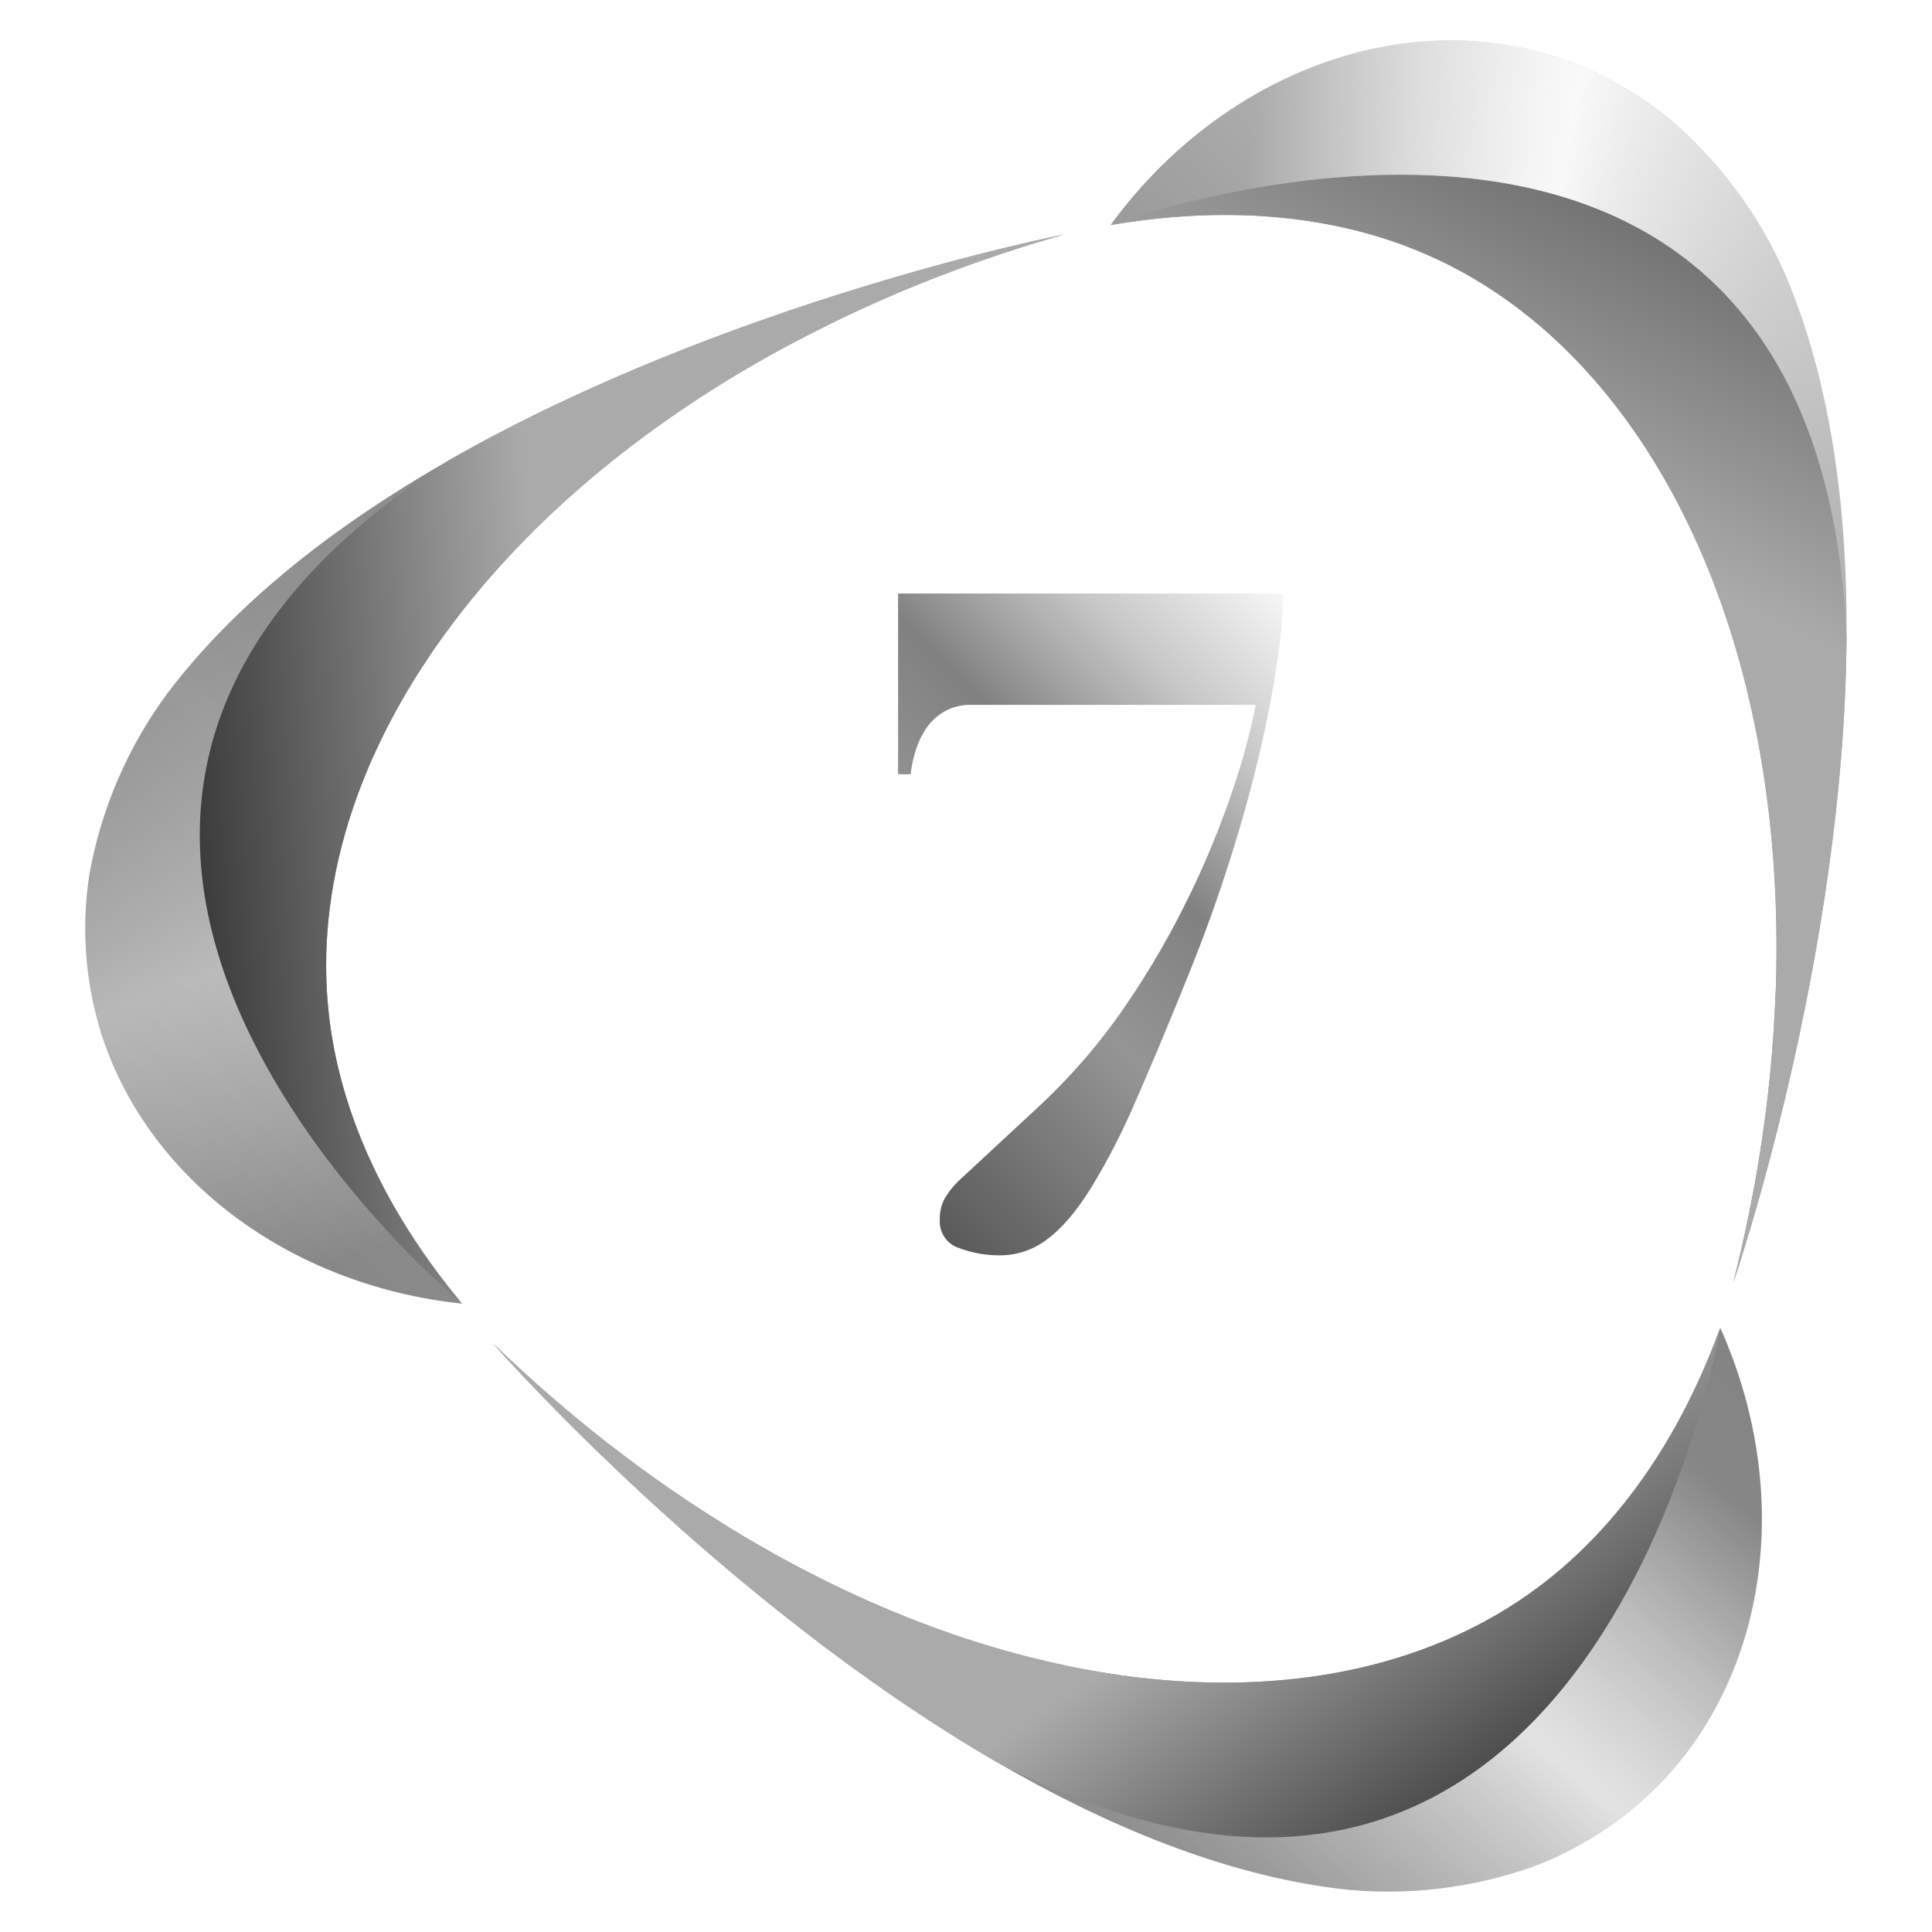
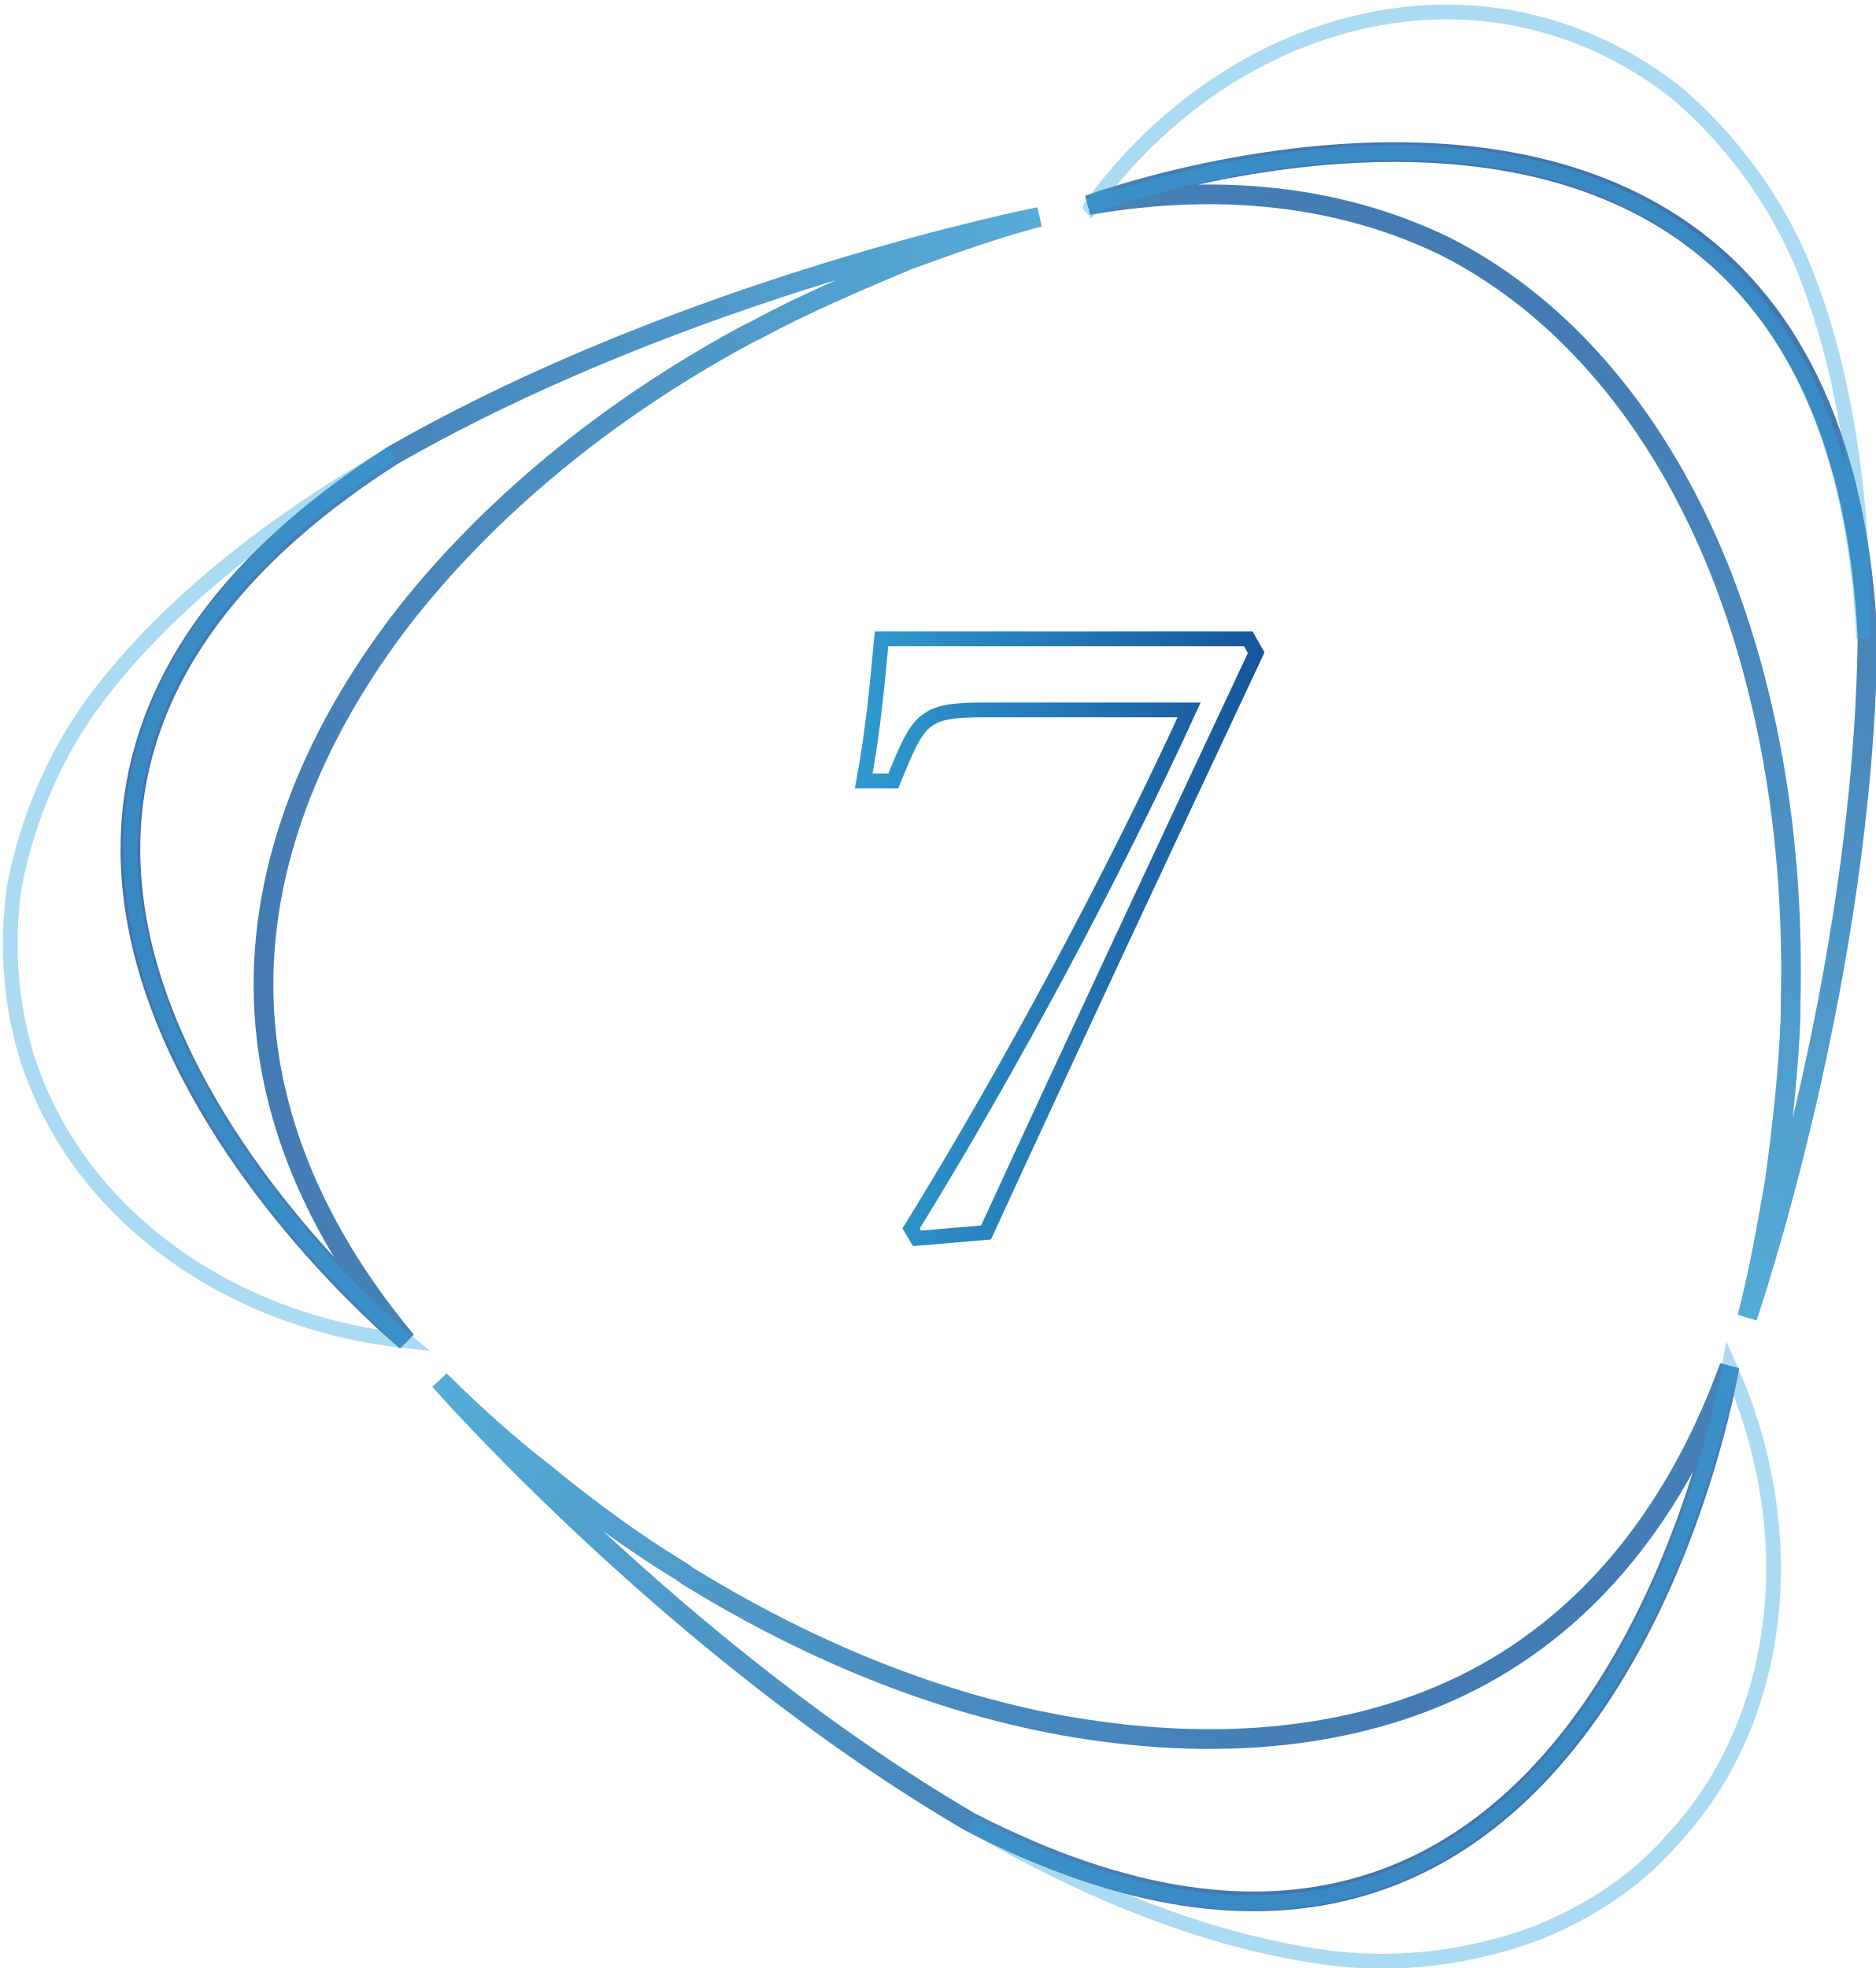
- <svg xmlns="http://www.w3.org/2000/svg" xmlns:xlink="http://www.w3.org/1999/xlink" id="圖層_1" data-name="圖層 1" viewBox="0 0 512 512">
-   <defs>
-     <linearGradient id="未命名漸層_166" x1="-53.82" y1="629.28" x2="630.24" y2="-54.79" gradientUnits="userSpaceOnUse">
-       <stop offset="0" stop-color="#323232" />
-       <stop offset="0.05" stop-color="#5a5a5a" />
-       <stop offset="0.4" stop-color="#959595" />
-       <stop offset="0.6" stop-color="#818181" />
-       <stop offset="0.8" stop-color="#c7c7c7" />
-       <stop offset="1" stop-color="#f9f9f9" />
+ <svg xmlns="http://www.w3.org/2000/svg" version="1.1" id="圖層_1" x="0px" y="0px" viewBox="0 0 95.1 99.8" style="enable-background:new 0 0 95.1 99.8;" xml:space="preserve">
+   <style type="text/css">
+ 	.st0{display:none;fill:#ECEDF1;}
+ 	.st1{fill:#124385;}
+ 	.st2{fill:#C29B61;}
+ 	.st3{opacity:0.82;fill:none;stroke:url(#SVGID_1_);stroke-miterlimit:10;enable-background:new    ;}
+ 	.st4{opacity:0.4;fill:none;stroke:#2CA6E0;stroke-width:0.75;stroke-miterlimit:10;enable-background:new    ;}
+ 	.st5{opacity:0.82;fill:none;stroke:url(#SVGID_2_);stroke-miterlimit:10;enable-background:new    ;}
+ 	.st6{opacity:0.82;fill:none;stroke:url(#SVGID_3_);stroke-miterlimit:10;enable-background:new    ;}
+ 	.st7{fill:none;stroke:url(#SVGID_4_);stroke-width:0.75;}
+ </style>
+   <rect class="st0" width="95.1" height="99.8" />
+   <g>
+     <path class="st1" d="M49.8,66.9L49.8,66.9L49.8,66.9z" />
+     <path class="st2" d="M49.8,66.9L49.8,66.9L49.8,66.9z" />
+     <linearGradient id="SVGID_1_" gradientUnits="userSpaceOnUse" x1="63.947" y1="46.843" x2="85.267" y2="91.064" gradientTransform="matrix(1 0 0 -1 0 102)">
+       <stop offset="0" style="stop-color:#319ACF" />
+       <stop offset="1" style="stop-color:#16559B" />
    </linearGradient>
-     <linearGradient id="未命名漸層_220" x1="408.5" y1="134.02" x2="470.76" y2="4.88" gradientUnits="userSpaceOnUse">
-       <stop offset="0" stop-color="#aaa" />
-       <stop offset="1" stop-color="#464646" />
+     <path class="st3" d="M55.2,10.4L55.2,10.4L55.2,10.4L55.2,10.4L55.2,10.4L55.2,10.4c9.2-1.6,15.2,0.7,18.1,2.1   c6.1,3.1,10.9,8.9,13.9,16.4c2.5,6.3,3.8,13.8,3.6,21.9c0,0.2,0,0.5,0,0.7c-0.1,2.7-0.4,5.5-0.8,8.4c-0.4,2.3-0.8,4.6-1.4,6.9l0,0   c0,0,5.9-17.2,6.1-34.5C92.9-3.6,55.2,10.4,55.2,10.4z" />
+     <path class="st4" d="M94.5,32.4c0-6.7-0.8-13.5-3.2-19.2c-2-4.6-5-7.4-6.3-8.5c-1.9-1.5-4.4-2.9-7.4-3.6c-8-1.9-16.8,1.8-22.3,9.4   C55.2,10.4,92.9-3.6,94.5,32.4z" />
+     <linearGradient id="SVGID_2_" gradientUnits="userSpaceOnUse" x1="44.593" y1="47.316" x2="72.386" y2="6.858" gradientTransform="matrix(1 0 0 -1 0 102)">
+       <stop offset="0" style="stop-color:#319ACF" />
+       <stop offset="1" style="stop-color:#16559B" />
    </linearGradient>
-     <linearGradient id="未命名漸層_142" x1="325.9" y1="68.91" x2="495.41" y2="99.53" gradientUnits="userSpaceOnUse">
-       <stop offset="0" stop-color="#fff" stop-opacity="0" />
-       <stop offset="0.11" stop-color="#fff" stop-opacity="0.27" />
-       <stop offset="0.24" stop-color="#fff" stop-opacity="0.58" />
-       <stop offset="0.36" stop-color="#fff" stop-opacity="0.81" />
-       <stop offset="0.44" stop-color="#fff" stop-opacity="0.95" />
-       <stop offset="0.48" stop-color="#fff" />
-       <stop offset="0.58" stop-color="#fff" stop-opacity="0.74" />
-       <stop offset="0.7" stop-color="#fff" stop-opacity="0.48" />
-       <stop offset="0.8" stop-color="#fff" stop-opacity="0.27" />
-       <stop offset="0.89" stop-color="#fff" stop-opacity="0.12" />
-       <stop offset="0.96" stop-color="#fff" stop-opacity="0.03" />
-       <stop offset="1" stop-color="#fff" stop-opacity="0" />
+     <path class="st5" d="M87.7,69.3L87.7,69.3L87.7,69.3L87.7,69.3L87.7,69.3L87.7,69.3c-3.2,8.8-8.1,12.8-10.8,14.6   c-5.7,3.8-13.1,5-21.1,3.9C49.1,86.9,42,84.3,35,80c-0.2-0.1-0.4-0.3-0.6-0.4c-2.3-1.4-4.6-3.1-6.8-4.9c-1.8-1.4-3.6-3-5.3-4.7l0,0   c0,0,12,13.7,26.9,22.4C81.2,108.9,87.7,69.3,87.7,69.3z" />
+     <path class="st4" d="M49.2,92.5c5.8,3.4,12.1,6,18.3,6.8c5,0.6,8.9-0.7,10.5-1.3c2.2-0.9,4.7-2.3,6.8-4.7c5.6-6,6.7-15.5,2.9-24   C87.7,69.3,81.2,108.9,49.2,92.5z" />
+     <linearGradient id="SVGID_3_" gradientUnits="userSpaceOnUse" x1="54.897" y1="63.986" x2="5.95" y2="60.247" gradientTransform="matrix(1 0 0 -1 0 102)">
+       <stop offset="0" style="stop-color:#319ACF" />
+       <stop offset="1" style="stop-color:#16559B" />
    </linearGradient>
-     <linearGradient id="未命名漸層_166-2" x1="8.28" y1="691.39" x2="692.35" y2="7.32" xlink:href="#未命名漸層_166" />
-     <linearGradient id="未命名漸層_190" x1="-2458.71" y1="1248.45" x2="-2396.45" y2="1119.32" gradientTransform="translate(197.39 3168.21) rotate(119.77)" gradientUnits="userSpaceOnUse">
-       <stop offset="0" stop-color="#aaa" />
-       <stop offset="1" />
+     <path class="st6" d="M20.6,68L20.6,68L20.6,68L20.6,68L20.6,68L20.6,68c-6-7.2-7-13.4-7.2-16.7c-0.4-6.8,2.2-13.8,7.2-20.2   c4.2-5.3,10-10.2,17.2-14.1c0.2-0.1,0.4-0.2,0.6-0.3c2.4-1.3,5-2.4,7.6-3.5c2.2-0.8,4.4-1.6,6.7-2.2l0,0c0,0-17.8,3.5-32.8,12.1   C-10.4,42.5,20.6,68,20.6,68z" />
+     <path class="st4" d="M19.9,23c-5.8,3.3-11.3,7.5-15,12.4c-3,4-3.9,8.1-4.2,9.7c-0.3,2.4-0.3,5.2,0.6,8.3C3.7,61.3,11.3,67,20.6,68   C20.6,68-10.4,42.5,19.9,23z" />
+   </g>
+   <g>
+     <linearGradient id="SVGID_4_" gradientUnits="userSpaceOnUse" x1="43.372" y1="54.38" x2="64.064" y2="54.38" gradientTransform="matrix(1 0 0 -1 0 102)">
+       <stop offset="0" style="stop-color:#319ACF" />
+       <stop offset="1" style="stop-color:#16559B" />
    </linearGradient>
-     <linearGradient id="未命名漸層_142-2" x1="-2541.31" y1="1183.35" x2="-2371.81" y2="1213.97" gradientTransform="translate(197.39 3168.21) rotate(119.77)" xlink:href="#未命名漸層_142" />
-     <linearGradient id="未命名漸層_166-3" x1="-168.13" y1="514.97" x2="515.93" y2="-169.1" xlink:href="#未命名漸層_166" />
-     <linearGradient id="未命名漸層_190-2" x1="-83.13" y1="3309.09" x2="-20.86" y2="3179.96" gradientTransform="matrix(-0.5, -0.87, 0.87, -0.5, -2774.82, 1797.42)" xlink:href="#未命名漸層_190" />
-     <linearGradient id="未命名漸層_142-3" x1="-165.73" y1="3243.99" x2="3.78" y2="3274.61" gradientTransform="matrix(-0.5, -0.87, 0.87, -0.5, -2774.82, 1797.42)" xlink:href="#未命名漸層_142" />
-     <linearGradient id="未命名漸層_166-4" x1="204.55" y1="296.29" x2="343.01" y2="157.83" xlink:href="#未命名漸層_166" />
-   </defs>
-   <path d="M441.94,31.05a93.61,93.61,0,0,0-36.92-18c-39.67-9.18-83.38,9.17-110.72,46.59h0c45.77-7.82,75.22,3.29,89.68,10.6,30.25,15.3,54,44,69,81.33,12.48,31.14,18.84,68.3,17.68,108.89,0,1.16-.1,2.33-.14,3.49a355.85,355.85,0,0,1-4.09,41.5q-2.69,16.95-7.07,34.36h0s29.46-85.34,30-171.1c.22-33.43-4-66.9-16-95.42A114.42,114.42,0,0,0,441.94,31.05Z" fill="url(#未命名漸層_166)" />
-   <path d="M294.3,59.64h0c45.77-7.82,75.22,3.29,89.68,10.6,30.25,15.3,54,44,69,81.33,12.48,31.14,18.84,68.3,17.68,108.89,0,1.16-.1,2.33-.14,3.49a355.85,355.85,0,0,1-4.09,41.5q-2.69,16.95-7.07,34.36h0s29.46-85.34,30-171.1C481.31-9.94,294.3,59.64,294.3,59.64Z" fill="url(#未命名漸層_220)" />
-   <path d="M489.38,168.71c.22-33.42-4-66.9-16-95.42a114.42,114.42,0,0,0-31.45-42.24,93.61,93.61,0,0,0-36.92-18c-39.67-9.18-83.38,9.17-110.72,46.59C294.3,59.64,481.31-9.94,489.38,168.71Z" opacity="0.9" fill="url(#未命名漸層_142)" />
-   <path d="M407.36,494.26a93.57,93.57,0,0,0,34-23.11c27.67-29.87,33.44-76.93,14.54-119.24h0c-15.94,43.61-40.2,63.66-53.73,72.58-28.31,18.66-65,25.05-104.86,19.5-33.22-4.63-68.64-17.56-103.29-38.72-1-.61-2-1.24-3-1.86a353.36,353.36,0,0,1-34-24.15q-13.38-10.74-26.32-23.2h0s59.45,67.95,133.61,111c28.9,16.79,60,29.77,90.76,33.51A114.32,114.32,0,0,0,407.36,494.26Z" fill="url(#未命名漸層_166-2)" />
-   <path d="M455.86,351.91h0c-15.94,43.61-40.2,63.66-53.73,72.58-28.31,18.66-65,25.05-104.86,19.5-33.22-4.63-68.64-17.56-103.29-38.72-1-.61-2-1.24-3-1.86a353.36,353.36,0,0,1-34-24.15q-13.38-10.74-26.32-23.2h0s59.45,67.95,133.61,111C423.39,548.79,455.86,351.91,455.86,351.91Z" fill="url(#未命名漸層_190)" />
-   <path d="M264.32,467.08c28.9,16.79,60,29.77,90.76,33.51a114.32,114.32,0,0,0,52.28-6.33,93.57,93.57,0,0,0,34-23.11c27.67-29.87,33.44-76.93,14.54-119.24C455.86,351.91,423.39,548.79,264.32,467.08Z" opacity="0.75" fill="url(#未命名漸層_142-2)" />
-   <path d="M23.64,232.07a93.67,93.67,0,0,0,2.95,41c12,38.92,49.76,67.52,95.84,72.41h0c-29.72-35.68-34.89-66.73-35.81-82.9-1.94-33.85,10.94-68.79,35.75-100.48C143,135.66,172,111.51,207.7,92.16c1-.55,2.06-1.09,3.09-1.63a354.37,354.37,0,0,1,37.94-17.28q16-6.18,33.28-11.12h0S193.4,79.45,118.93,122c-29,16.58-55.88,37-74.53,61.7A114.38,114.38,0,0,0,23.64,232.07Z" fill="url(#未命名漸層_166-3)" />
-   <path d="M122.43,345.46h0c-29.72-35.68-34.89-66.73-35.81-82.9-1.94-33.85,10.94-68.79,35.75-100.48C143,135.66,172,111.51,207.7,92.16c1-.55,2.06-1.09,3.09-1.63a354.37,354.37,0,0,1,37.94-17.28q16-6.18,33.28-11.12h0S193.4,79.45,118.93,122C-31.57,218.58,122.43,345.46,122.43,345.46Z" fill="url(#未命名漸層_190-2)" />
-   <path d="M118.93,122c-29,16.58-55.88,37-74.53,61.7a114.52,114.52,0,0,0-20.76,48.39,93.67,93.67,0,0,0,2.95,41c12,38.92,49.76,67.52,95.84,72.41C122.43,345.46-31.57,218.58,118.93,122Z" opacity="0.4" fill="url(#未命名漸層_142-3)" />
-   <path d="M340.05,157.29a132.35,132.35,0,0,1-1.57,18q-1.58,11-4.72,24.44t-7.86,28.3q-4.72,14.88-10.77,29.88-8,19.85-14.27,34.12a178.92,178.92,0,0,1-12,23.23q-5.69,9-11.37,13.18a20.44,20.44,0,0,1-12.46,4.24,30.36,30.36,0,0,1-10.89-1.94,7.35,7.35,0,0,1-5.08-7.5,11.19,11.19,0,0,1,1.33-5.69,21.7,21.7,0,0,1,3.51-4.47L275,293.51a158.78,158.78,0,0,0,23.35-27.1A226.1,226.1,0,0,0,315.37,237a235.07,235.07,0,0,0,11.37-27.83,173.44,173.44,0,0,0,6.05-22.38H257.55a14.07,14.07,0,0,0-7.38,1.82,14.7,14.7,0,0,0-4.84,4.59,22.8,22.8,0,0,0-2.78,6.05,30.62,30.62,0,0,0-1.21,5.93H238V157.29Z" fill="url(#未命名漸層_166-4)" />
+     <path class="st7" d="M63.7,33.1c-4.6,9.8-9.1,19.4-13.7,29.4l-3.5,0.3l-0.3-0.5c5-8.1,10.3-18,14.1-26.3H49.9   c-3.1,0-3.3,0.4-4.6,3.6h-1.5c0.5-2.7,0.7-5.1,0.9-7.2h18.6L63.7,33.1z" />
+   </g>
</svg>
